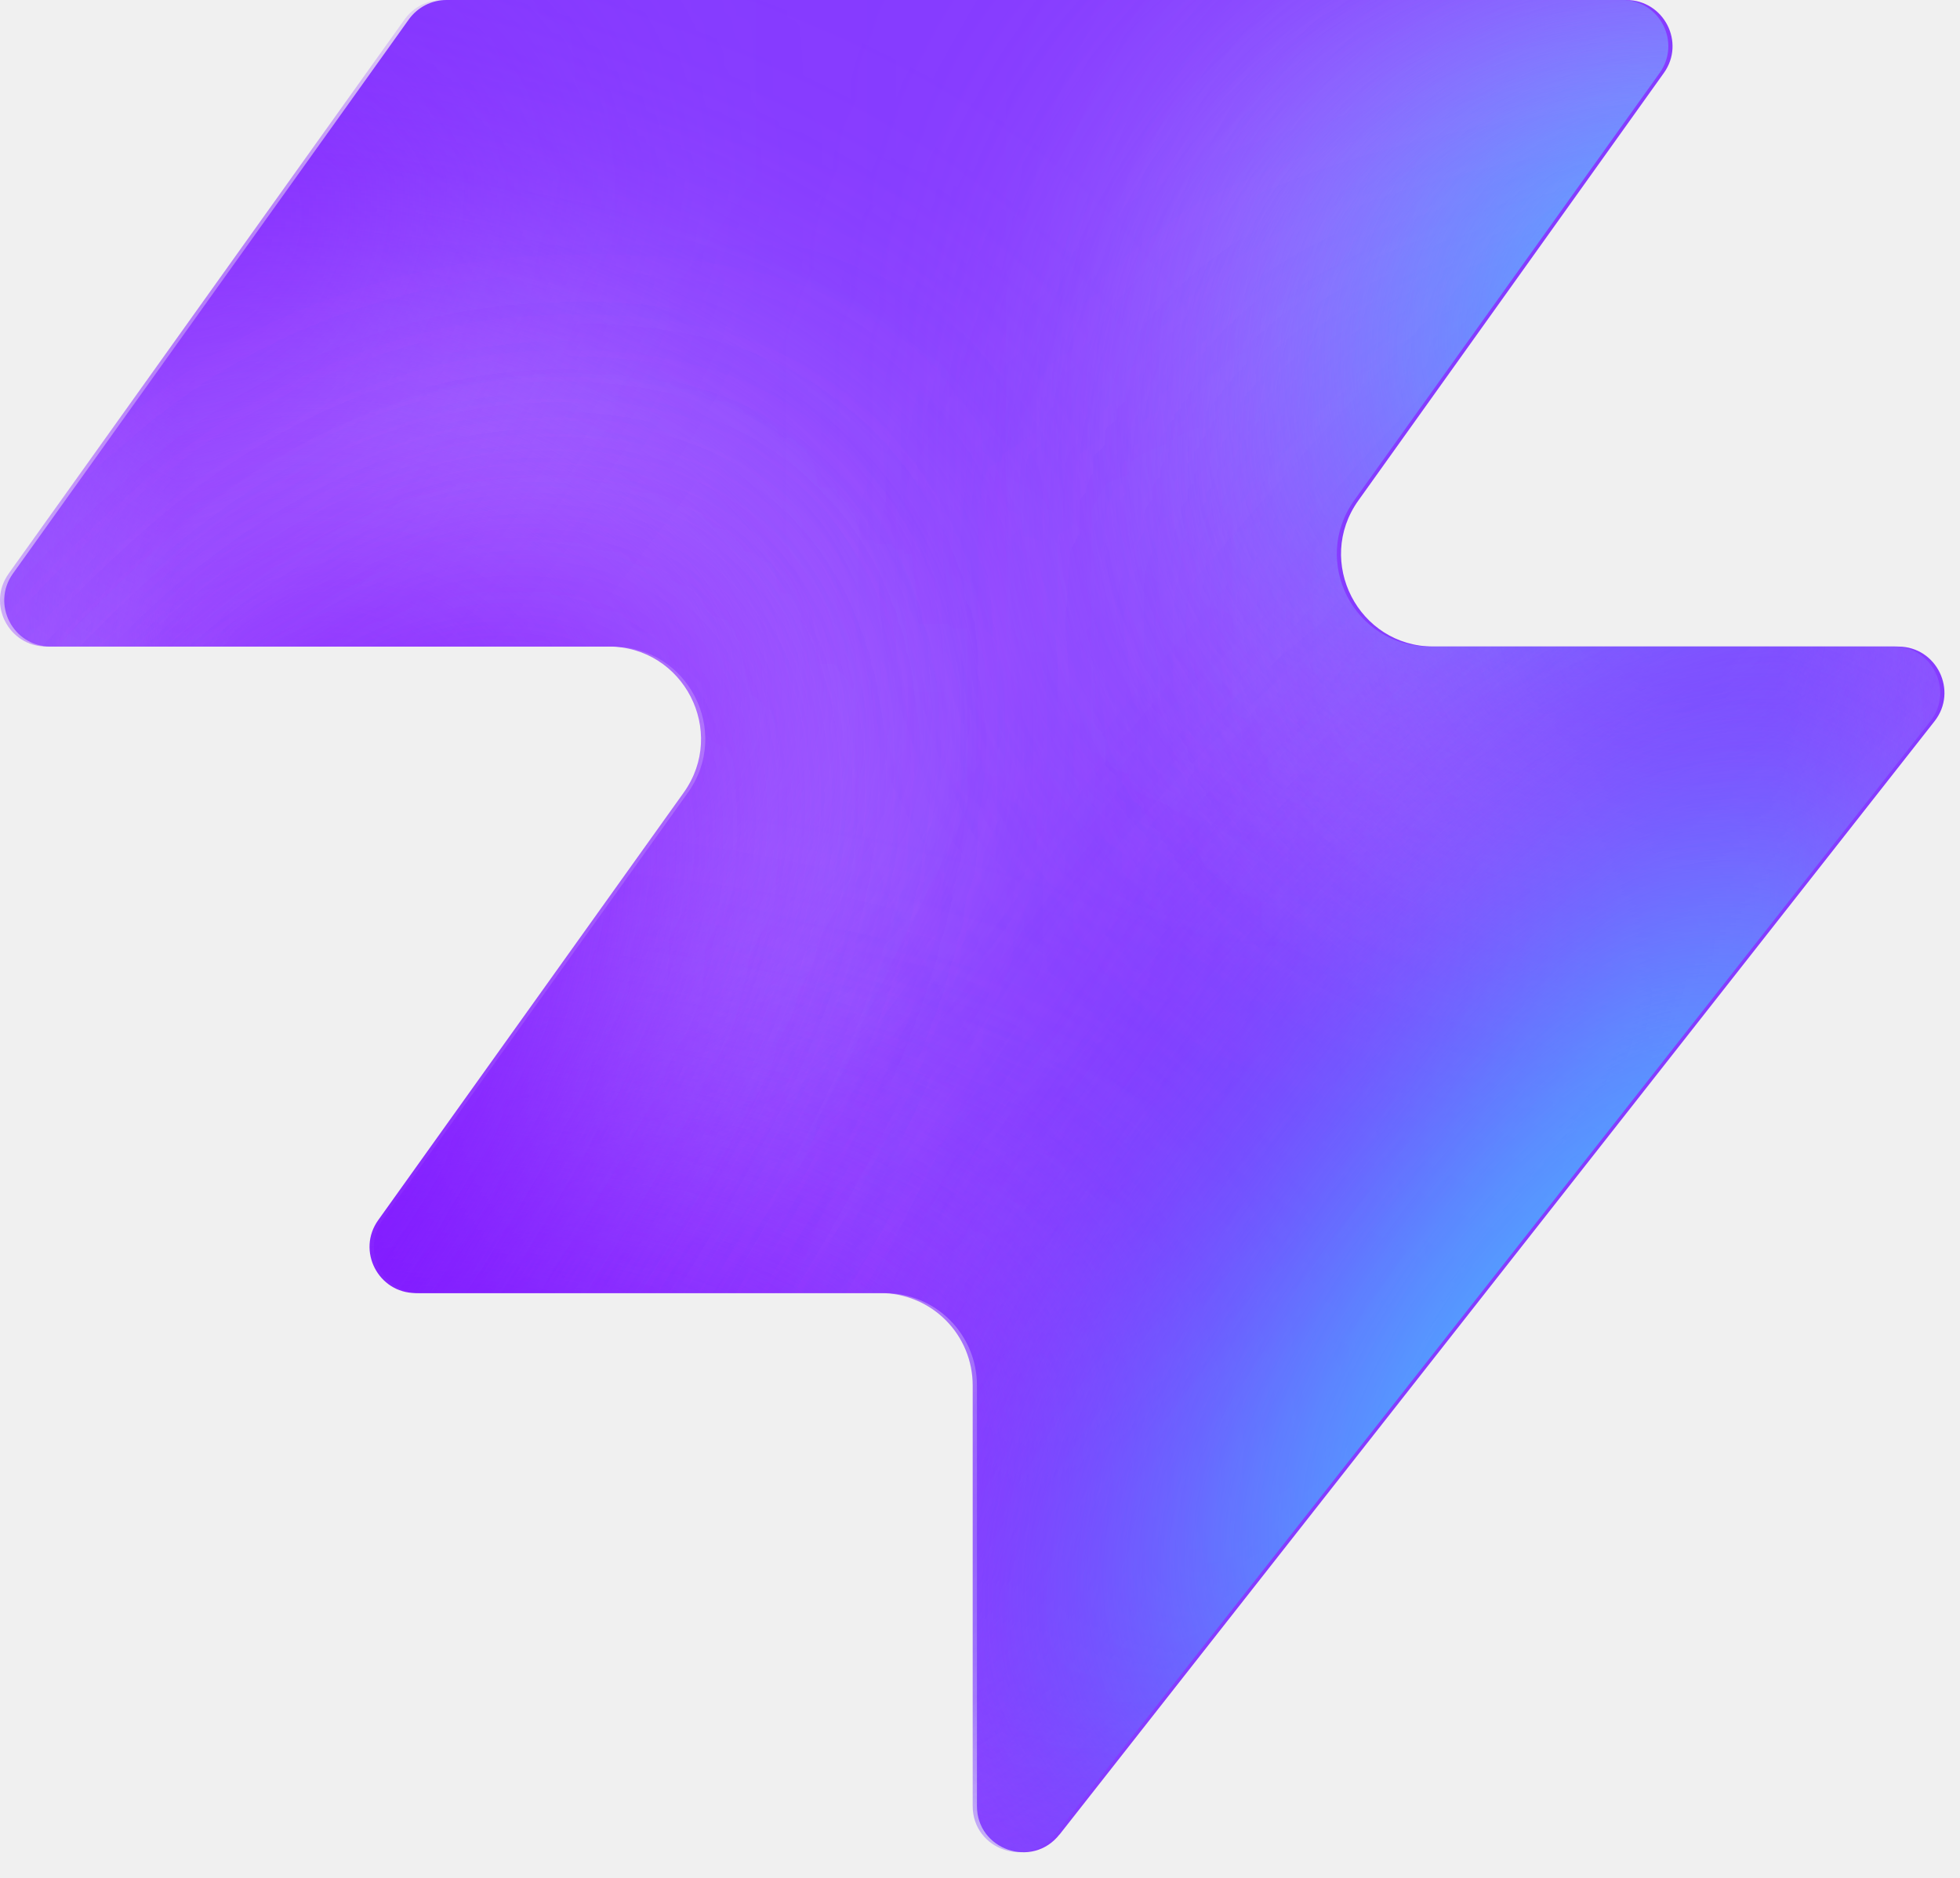
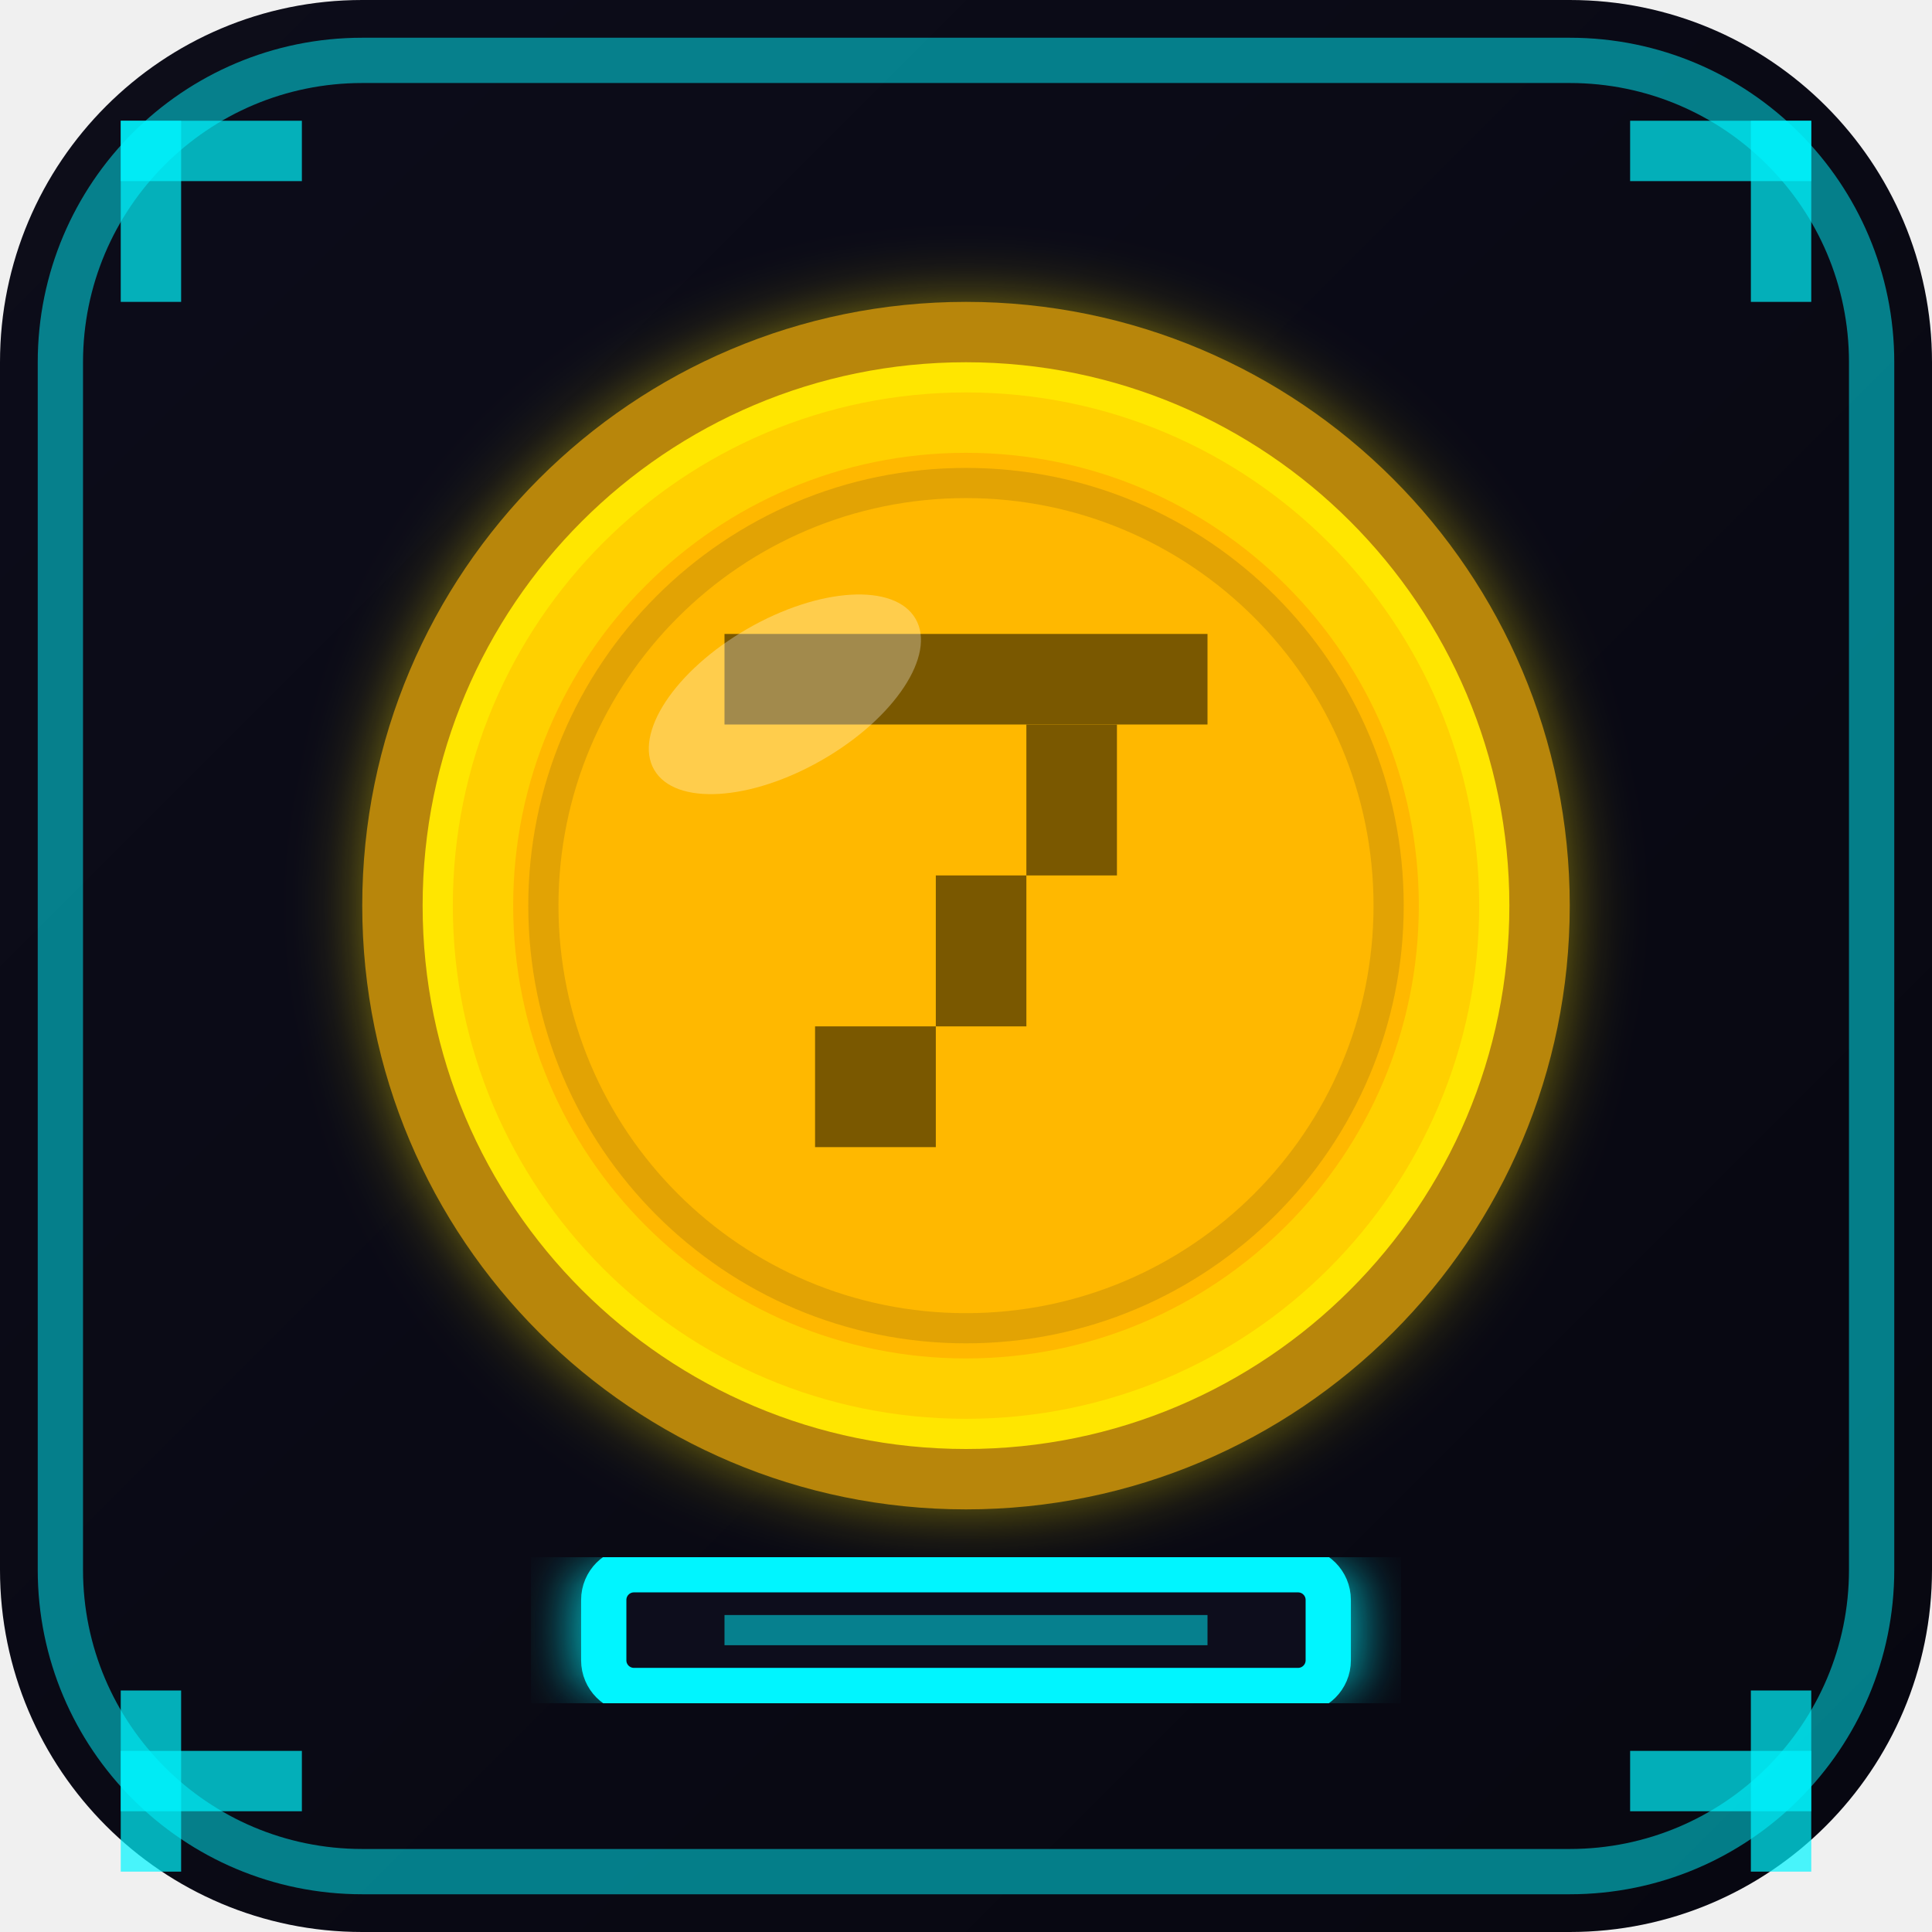
- <svg xmlns="http://www.w3.org/2000/svg" width="48" height="46" fill="none" viewBox="0 0 48 46">
-   <path fill="#863bff" d="M25.946 44.938c-.664.845-2.021.375-2.021-.698V33.937a2.26 2.26 0 0 0-2.262-2.262H10.287c-.92 0-1.456-1.04-.92-1.788l7.48-10.471c1.07-1.497 0-3.578-1.842-3.578H1.237c-.92 0-1.456-1.04-.92-1.788L10.013.474c.214-.297.556-.474.92-.474h28.894c.92 0 1.456 1.04.92 1.788l-7.48 10.471c-1.07 1.498 0 3.579 1.842 3.579h11.377c.943 0 1.473 1.088.89 1.83L25.947 44.94z" style="fill:#863bff;fill:color(display-p3 .525 .23 1);fill-opacity:1" />
-   <mask id="a" width="48" height="46" x="0" y="0" maskUnits="userSpaceOnUse" style="mask-type:alpha">
-     <path fill="#000" d="M25.842 44.938c-.664.844-2.021.375-2.021-.698V33.937a2.26 2.26 0 0 0-2.262-2.262H10.183c-.92 0-1.456-1.04-.92-1.788l7.48-10.471c1.07-1.498 0-3.579-1.842-3.579H1.133c-.92 0-1.456-1.04-.92-1.787L9.91.473c.214-.297.556-.474.92-.474h28.894c.92 0 1.456 1.04.92 1.788l-7.48 10.471c-1.07 1.498 0 3.578 1.842 3.578h11.377c.943 0 1.473 1.088.89 1.832L25.843 44.94z" style="fill:#000;fill-opacity:1" />
-   </mask>
-   <g mask="url(#a)">
-     <g filter="url(#b)">
-       <ellipse cx="5.508" cy="14.704" fill="#ede6ff" rx="5.508" ry="14.704" style="fill:#ede6ff;fill:color(display-p3 .927 .903 1);fill-opacity:1" transform="matrix(.00324 1 1 -.00324 -4.47 31.516)" />
-     </g>
-     <g filter="url(#c)">
-       <ellipse cx="10.399" cy="29.851" fill="#ede6ff" rx="10.399" ry="29.851" style="fill:#ede6ff;fill:color(display-p3 .927 .903 1);fill-opacity:1" transform="matrix(.00324 1 1 -.00324 -39.328 7.883)" />
-     </g>
-     <g filter="url(#d)">
-       <ellipse cx="5.508" cy="30.487" fill="#7e14ff" rx="5.508" ry="30.487" style="fill:#7e14ff;fill:color(display-p3 .492 .077 1);fill-opacity:1" transform="rotate(89.814 -25.913 -14.639)scale(1 -1)" />
-     </g>
-     <g filter="url(#e)">
-       <ellipse cx="5.508" cy="30.599" fill="#7e14ff" rx="5.508" ry="30.599" style="fill:#7e14ff;fill:color(display-p3 .492 .077 1);fill-opacity:1" transform="rotate(89.814 -32.644 -3.334)scale(1 -1)" />
-     </g>
-     <g filter="url(#f)">
-       <ellipse cx="5.508" cy="30.599" fill="#7e14ff" rx="5.508" ry="30.599" style="fill:#7e14ff;fill:color(display-p3 .492 .077 1);fill-opacity:1" transform="matrix(.00324 1 1 -.00324 -34.34 30.47)" />
-     </g>
-     <g filter="url(#g)">
-       <ellipse cx="14.072" cy="22.078" fill="#ede6ff" rx="14.072" ry="22.078" style="fill:#ede6ff;fill:color(display-p3 .927 .903 1);fill-opacity:1" transform="rotate(93.35 24.506 48.493)scale(-1 1)" />
-     </g>
-     <g filter="url(#h)">
-       <ellipse cx="3.47" cy="21.501" fill="#7e14ff" rx="3.47" ry="21.501" style="fill:#7e14ff;fill:color(display-p3 .492 .077 1);fill-opacity:1" transform="rotate(89.009 28.708 47.59)scale(-1 1)" />
-     </g>
-     <g filter="url(#i)">
-       <ellipse cx="3.47" cy="21.501" fill="#7e14ff" rx="3.47" ry="21.501" style="fill:#7e14ff;fill:color(display-p3 .492 .077 1);fill-opacity:1" transform="rotate(89.009 28.708 47.59)scale(-1 1)" />
-     </g>
-     <g filter="url(#j)">
-       <ellipse cx=".387" cy="8.972" fill="#7e14ff" rx="4.407" ry="29.108" style="fill:#7e14ff;fill:color(display-p3 .492 .077 1);fill-opacity:1" transform="rotate(39.51 .387 8.972)" />
-     </g>
-     <g filter="url(#k)">
-       <ellipse cx="47.523" cy="-6.092" fill="#7e14ff" rx="4.407" ry="29.108" style="fill:#7e14ff;fill:color(display-p3 .492 .077 1);fill-opacity:1" transform="rotate(37.892 47.523 -6.092)" />
-     </g>
-     <g filter="url(#l)">
-       <ellipse cx="41.412" cy="6.333" fill="#47bfff" rx="5.971" ry="9.665" style="fill:#47bfff;fill:color(display-p3 .28 .748 1);fill-opacity:1" transform="rotate(37.892 41.412 6.333)" />
-     </g>
-     <g filter="url(#m)">
-       <ellipse cx="-1.879" cy="38.332" fill="#7e14ff" rx="4.407" ry="29.108" style="fill:#7e14ff;fill:color(display-p3 .492 .077 1);fill-opacity:1" transform="rotate(37.892 -1.88 38.332)" />
-     </g>
-     <g filter="url(#n)">
-       <ellipse cx="-1.879" cy="38.332" fill="#7e14ff" rx="4.407" ry="29.108" style="fill:#7e14ff;fill:color(display-p3 .492 .077 1);fill-opacity:1" transform="rotate(37.892 -1.88 38.332)" />
-     </g>
-     <g filter="url(#o)">
-       <ellipse cx="35.651" cy="29.907" fill="#7e14ff" rx="4.407" ry="29.108" style="fill:#7e14ff;fill:color(display-p3 .492 .077 1);fill-opacity:1" transform="rotate(37.892 35.651 29.907)" />
-     </g>
-     <g filter="url(#p)">
-       <ellipse cx="38.418" cy="32.4" fill="#47bfff" rx="5.971" ry="15.297" style="fill:#47bfff;fill:color(display-p3 .28 .748 1);fill-opacity:1" transform="rotate(37.892 38.418 32.4)" />
-     </g>
-   </g>
+ <svg xmlns="http://www.w3.org/2000/svg" width="64" height="64" viewBox="0 0 64 64" fill="none">
  <defs>
-     <filter id="b" width="60.045" height="41.654" x="-19.77" y="16.149" color-interpolation-filters="sRGB" filterUnits="userSpaceOnUse">
-       <feFlood flood-opacity="0" result="BackgroundImageFix" />
-       <feBlend in="SourceGraphic" in2="BackgroundImageFix" result="shape" />
-       <feGaussianBlur result="effect1_foregroundBlur_2002_17158" stdDeviation="7.659" />
+     <linearGradient id="bg" x1="0" y1="0" x2="64" y2="64" gradientUnits="userSpaceOnUse">
+       <stop offset="0%" stop-color="#0d0d1a" />
+       <stop offset="100%" stop-color="#070710" />
+     </linearGradient>
+     <filter id="gy">
+       <feGaussianBlur stdDeviation="1.5" result="b" />
+       <feMerge>
+         <feMergeNode in="b" />
+         <feMergeNode in="SourceGraphic" />
+       </feMerge>
    </filter>
-     <filter id="c" width="90.34" height="51.437" x="-54.613" y="-7.533" color-interpolation-filters="sRGB" filterUnits="userSpaceOnUse">
-       <feFlood flood-opacity="0" result="BackgroundImageFix" />
-       <feBlend in="SourceGraphic" in2="BackgroundImageFix" result="shape" />
-       <feGaussianBlur result="effect1_foregroundBlur_2002_17158" stdDeviation="7.659" />
-     </filter>
-     <filter id="d" width="79.355" height="29.4" x="-49.64" y="2.03" color-interpolation-filters="sRGB" filterUnits="userSpaceOnUse">
-       <feFlood flood-opacity="0" result="BackgroundImageFix" />
-       <feBlend in="SourceGraphic" in2="BackgroundImageFix" result="shape" />
-       <feGaussianBlur result="effect1_foregroundBlur_2002_17158" stdDeviation="4.596" />
-     </filter>
-     <filter id="e" width="79.579" height="29.4" x="-45.045" y="20.029" color-interpolation-filters="sRGB" filterUnits="userSpaceOnUse">
-       <feFlood flood-opacity="0" result="BackgroundImageFix" />
-       <feBlend in="SourceGraphic" in2="BackgroundImageFix" result="shape" />
-       <feGaussianBlur result="effect1_foregroundBlur_2002_17158" stdDeviation="4.596" />
-     </filter>
-     <filter id="f" width="79.579" height="29.4" x="-43.513" y="21.178" color-interpolation-filters="sRGB" filterUnits="userSpaceOnUse">
-       <feFlood flood-opacity="0" result="BackgroundImageFix" />
-       <feBlend in="SourceGraphic" in2="BackgroundImageFix" result="shape" />
-       <feGaussianBlur result="effect1_foregroundBlur_2002_17158" stdDeviation="4.596" />
-     </filter>
-     <filter id="g" width="74.749" height="58.852" x="15.756" y="-17.901" color-interpolation-filters="sRGB" filterUnits="userSpaceOnUse">
-       <feFlood flood-opacity="0" result="BackgroundImageFix" />
-       <feBlend in="SourceGraphic" in2="BackgroundImageFix" result="shape" />
-       <feGaussianBlur result="effect1_foregroundBlur_2002_17158" stdDeviation="7.659" />
-     </filter>
-     <filter id="h" width="61.377" height="25.362" x="23.548" y="2.284" color-interpolation-filters="sRGB" filterUnits="userSpaceOnUse">
-       <feFlood flood-opacity="0" result="BackgroundImageFix" />
-       <feBlend in="SourceGraphic" in2="BackgroundImageFix" result="shape" />
-       <feGaussianBlur result="effect1_foregroundBlur_2002_17158" stdDeviation="4.596" />
-     </filter>
-     <filter id="i" width="61.377" height="25.362" x="23.548" y="2.284" color-interpolation-filters="sRGB" filterUnits="userSpaceOnUse">
-       <feFlood flood-opacity="0" result="BackgroundImageFix" />
-       <feBlend in="SourceGraphic" in2="BackgroundImageFix" result="shape" />
-       <feGaussianBlur result="effect1_foregroundBlur_2002_17158" stdDeviation="4.596" />
-     </filter>
-     <filter id="j" width="56.045" height="63.649" x="-27.636" y="-22.853" color-interpolation-filters="sRGB" filterUnits="userSpaceOnUse">
-       <feFlood flood-opacity="0" result="BackgroundImageFix" />
-       <feBlend in="SourceGraphic" in2="BackgroundImageFix" result="shape" />
-       <feGaussianBlur result="effect1_foregroundBlur_2002_17158" stdDeviation="4.596" />
-     </filter>
-     <filter id="k" width="54.814" height="64.646" x="20.116" y="-38.415" color-interpolation-filters="sRGB" filterUnits="userSpaceOnUse">
-       <feFlood flood-opacity="0" result="BackgroundImageFix" />
-       <feBlend in="SourceGraphic" in2="BackgroundImageFix" result="shape" />
-       <feGaussianBlur result="effect1_foregroundBlur_2002_17158" stdDeviation="4.596" />
-     </filter>
-     <filter id="l" width="33.541" height="35.313" x="24.641" y="-11.323" color-interpolation-filters="sRGB" filterUnits="userSpaceOnUse">
-       <feFlood flood-opacity="0" result="BackgroundImageFix" />
-       <feBlend in="SourceGraphic" in2="BackgroundImageFix" result="shape" />
-       <feGaussianBlur result="effect1_foregroundBlur_2002_17158" stdDeviation="4.596" />
-     </filter>
-     <filter id="m" width="54.814" height="64.646" x="-29.286" y="6.009" color-interpolation-filters="sRGB" filterUnits="userSpaceOnUse">
-       <feFlood flood-opacity="0" result="BackgroundImageFix" />
-       <feBlend in="SourceGraphic" in2="BackgroundImageFix" result="shape" />
-       <feGaussianBlur result="effect1_foregroundBlur_2002_17158" stdDeviation="4.596" />
-     </filter>
-     <filter id="n" width="54.814" height="64.646" x="-29.286" y="6.009" color-interpolation-filters="sRGB" filterUnits="userSpaceOnUse">
-       <feFlood flood-opacity="0" result="BackgroundImageFix" />
-       <feBlend in="SourceGraphic" in2="BackgroundImageFix" result="shape" />
-       <feGaussianBlur result="effect1_foregroundBlur_2002_17158" stdDeviation="4.596" />
-     </filter>
-     <filter id="o" width="54.814" height="64.646" x="8.244" y="-2.416" color-interpolation-filters="sRGB" filterUnits="userSpaceOnUse">
-       <feFlood flood-opacity="0" result="BackgroundImageFix" />
-       <feBlend in="SourceGraphic" in2="BackgroundImageFix" result="shape" />
-       <feGaussianBlur result="effect1_foregroundBlur_2002_17158" stdDeviation="4.596" />
-     </filter>
-     <filter id="p" width="39.409" height="43.623" x="18.713" y="10.588" color-interpolation-filters="sRGB" filterUnits="userSpaceOnUse">
-       <feFlood flood-opacity="0" result="BackgroundImageFix" />
-       <feBlend in="SourceGraphic" in2="BackgroundImageFix" result="shape" />
-       <feGaussianBlur result="effect1_foregroundBlur_2002_17158" stdDeviation="4.596" />
+     <filter id="gc">
+       <feGaussianBlur stdDeviation="1" result="b" />
+       <feMerge>
+         <feMergeNode in="b" />
+         <feMergeNode in="SourceGraphic" />
+       </feMerge>
    </filter>
  </defs>
+   <rect width="64" height="64" rx="12" fill="url(#bg)" />
+   <rect x="2" y="2" width="60" height="60" rx="10" fill="none" stroke="#00f5ff" stroke-width="1.5" stroke-opacity="0.5" />
+   <circle cx="32" cy="30" r="19" fill="#ffe600" filter="url(#gy)" />
+   <circle cx="32" cy="30" r="17" fill="#ffd000" />
+   <circle cx="32" cy="30" r="15" fill="#ffb800" />
+   <circle cx="32" cy="30" r="19" fill="none" stroke="#b8860b" stroke-width="2" />
+   <circle cx="32" cy="30" r="14" fill="none" stroke="#b8860b" stroke-width="1" stroke-opacity="0.4" />
+   <rect x="24" y="21" width="16" height="3" fill="#7a5800" />
+   <rect x="34" y="24" width="3" height="5" fill="#7a5800" />
+   <rect x="31" y="29" width="3" height="5" fill="#7a5800" />
+   <rect x="27" y="34" width="4" height="4" fill="#7a5800" />
+   <ellipse cx="26" cy="23" rx="5" ry="2.5" fill="#fff" fill-opacity="0.3" transform="rotate(-30 26 23)" />
+   <rect x="20" y="52" width="24" height="4" rx="1" fill="#0a0a1a" stroke="#00f5ff" stroke-width="1.5" filter="url(#gc)" />
+   <rect x="24" y="53.5" width="16" height="1" fill="#00f5ff" fill-opacity="0.5" />
+   <rect x="4" y="4" width="6" height="2" fill="#00f5ff" fill-opacity="0.7" />
+   <rect x="4" y="4" width="2" height="6" fill="#00f5ff" fill-opacity="0.7" />
+   <rect x="54" y="4" width="6" height="2" fill="#00f5ff" fill-opacity="0.7" />
+   <rect x="58" y="4" width="2" height="6" fill="#00f5ff" fill-opacity="0.7" />
+   <rect x="4" y="58" width="6" height="2" fill="#00f5ff" fill-opacity="0.7" />
+   <rect x="4" y="56" width="2" height="6" fill="#00f5ff" fill-opacity="0.7" />
+   <rect x="54" y="58" width="6" height="2" fill="#00f5ff" fill-opacity="0.7" />
+   <rect x="58" y="56" width="2" height="6" fill="#00f5ff" fill-opacity="0.7" />
</svg>
